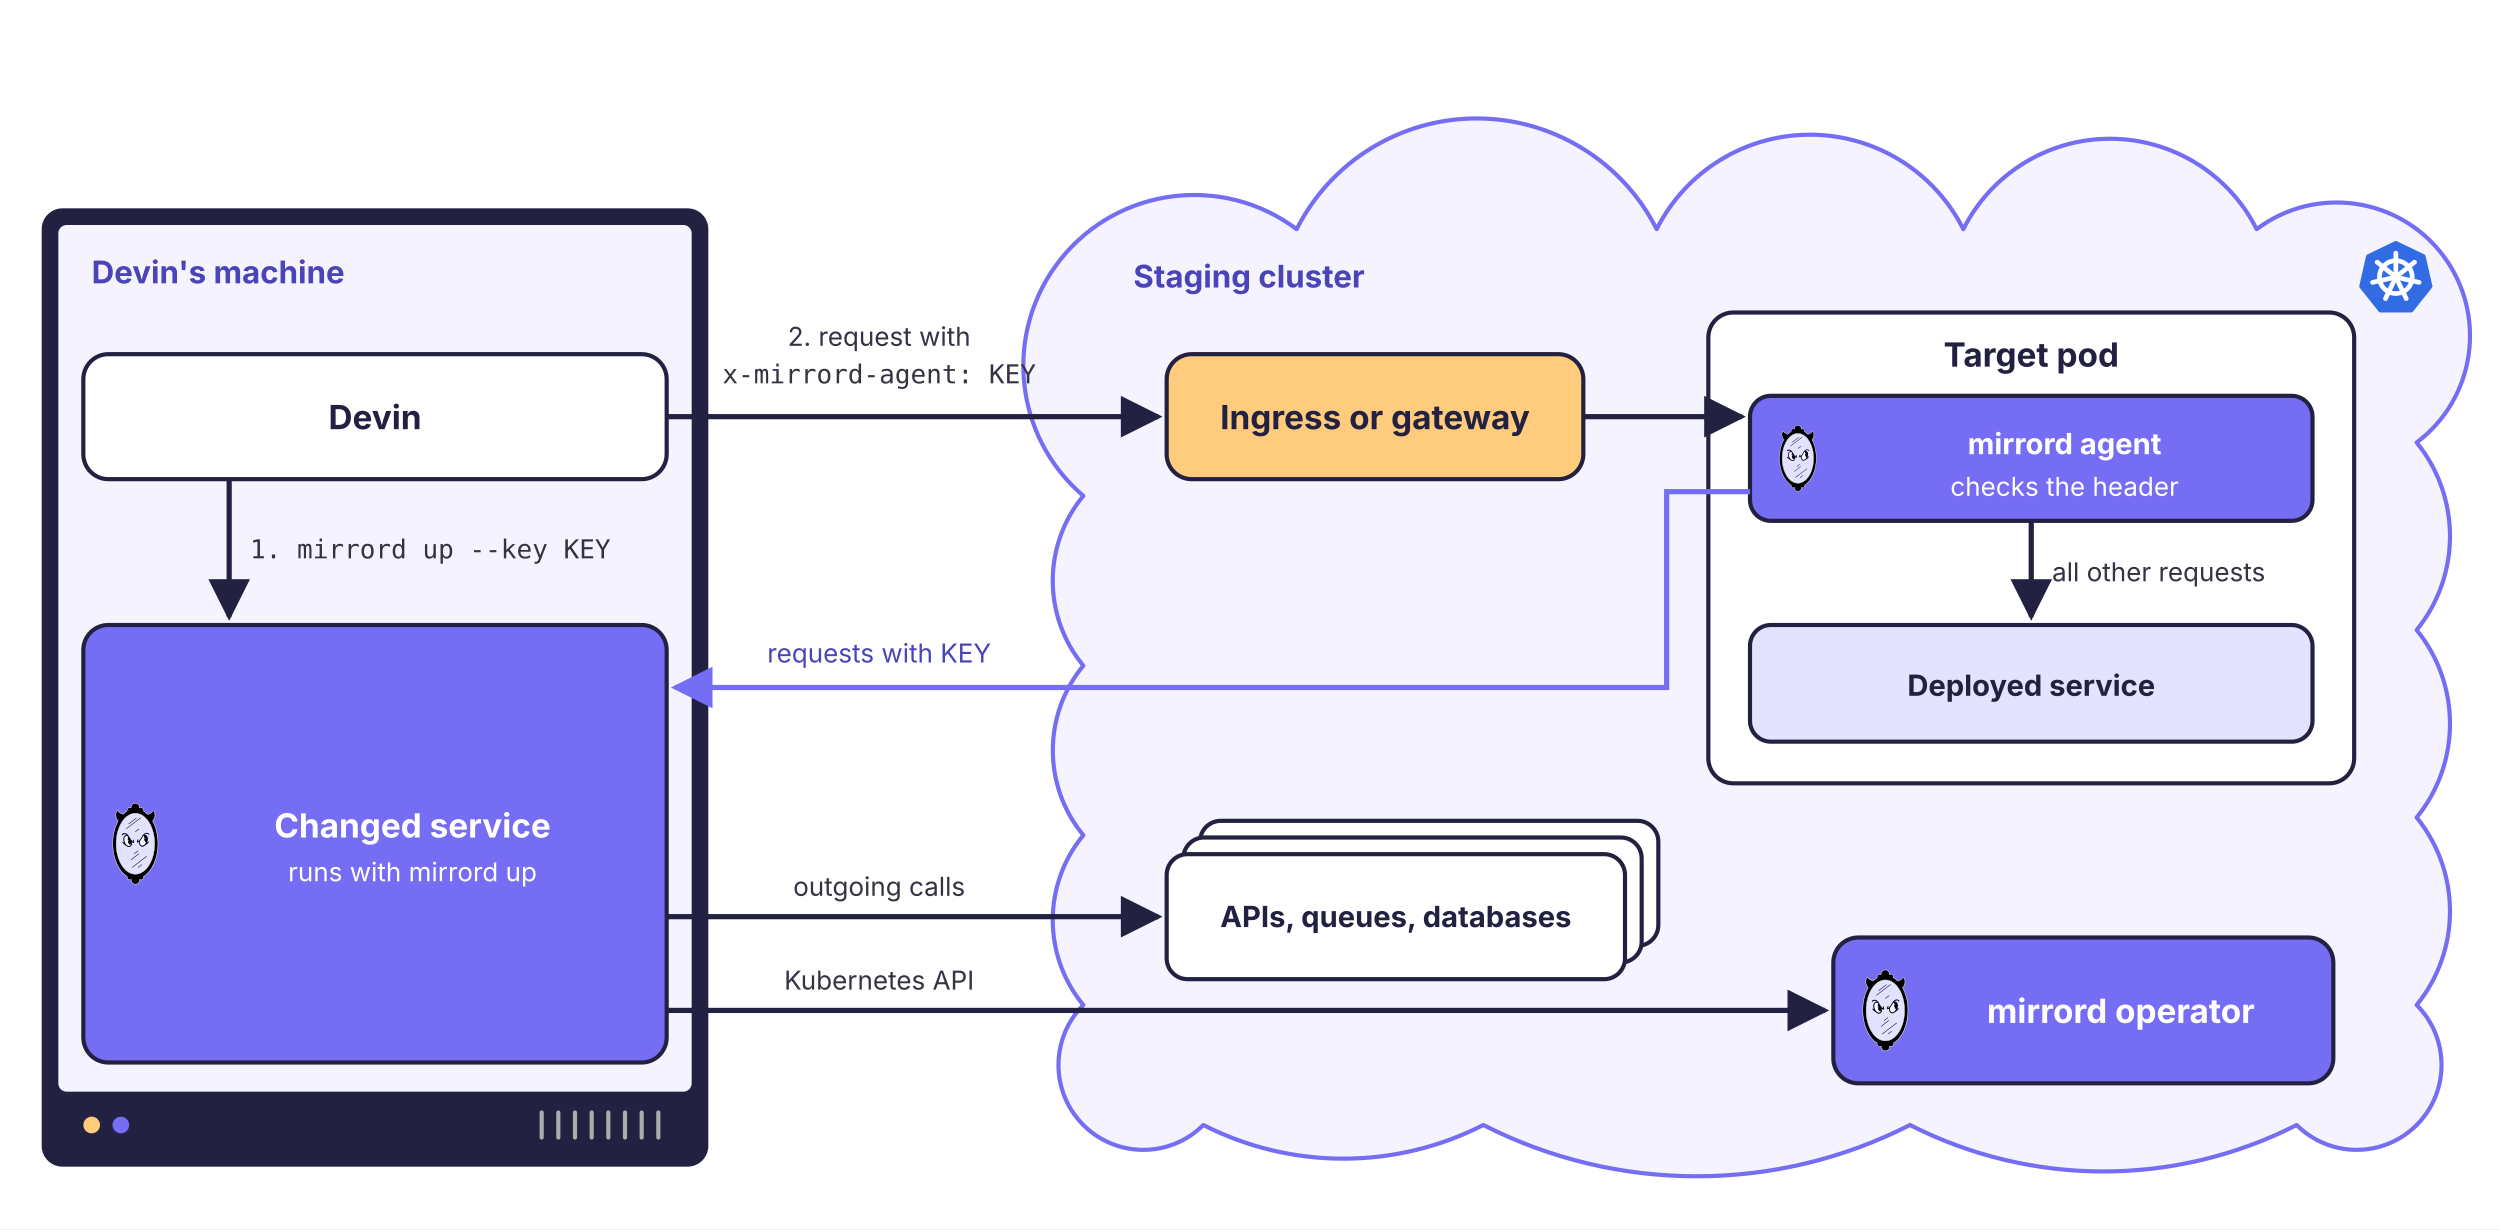
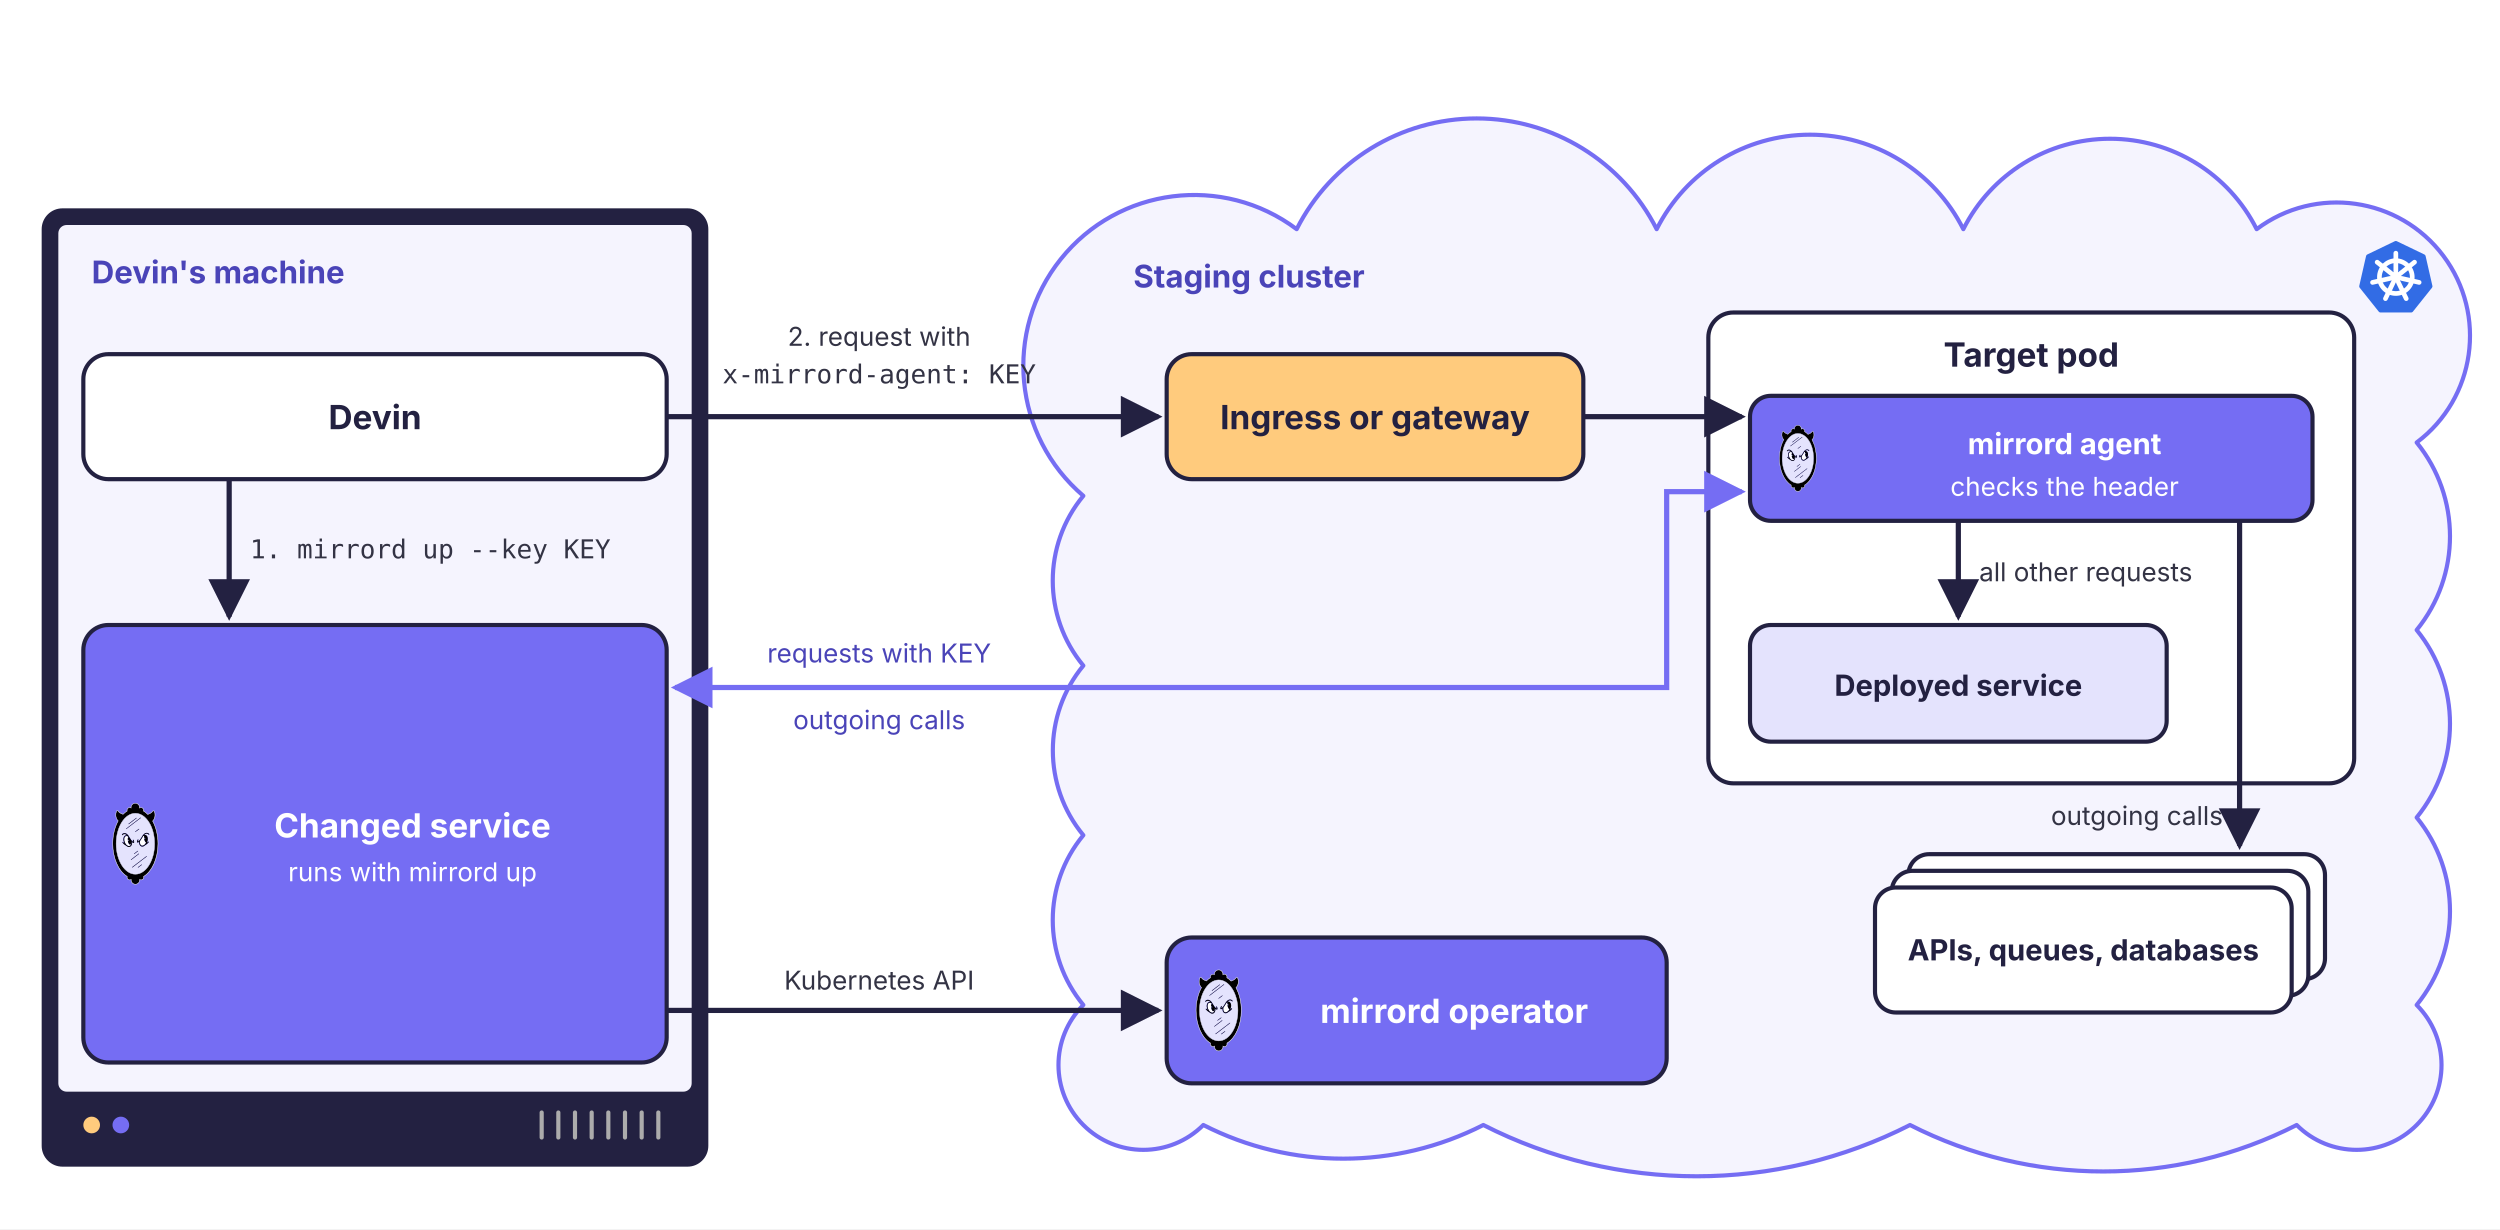
<svg xmlns="http://www.w3.org/2000/svg" viewBox="0 0 1200 590" width="1200" height="590" font-family="Inter, Helvetica, Arial, sans-serif" role="img" aria-labelledby="t d">
  <defs>
    <marker id="arrow" viewBox="0 0 10 10" refX="9" refY="5" markerWidth="8" markerHeight="8" orient="auto-start-reverse">
      <path d="M0 0 L10 5 L0 10 z" fill="#232141" />
    </marker>
    <marker id="arrow-purple" viewBox="0 0 10 10" refX="9" refY="5" markerWidth="8" markerHeight="8" orient="auto-start-reverse">
      <path d="M0 0 L10 5 L0 10 z" fill="#756DF3" />
    </marker>
    <symbol id="k8s" viewBox="0 0 32 32">
      <polygon points="16.00,1.60 27.73,7.25 30.62,19.94 22.51,30.11 9.49,30.11 1.38,19.94 4.27,7.25" fill="#326CE5" stroke="#326CE5" stroke-width="2" stroke-linejoin="round" />
      <g fill="none" stroke="#ffffff" stroke-width="2" stroke-linecap="round">
        <circle cx="16" cy="16" r="7" />
        <line x1="16.00" y1="13.40" x2="16.00" y2="5.80" />
        <line x1="18.03" y1="14.38" x2="23.97" y2="9.64" />
        <line x1="18.53" y1="16.58" x2="25.94" y2="18.27" />
        <line x1="17.13" y1="18.34" x2="20.43" y2="25.19" />
        <line x1="14.87" y1="18.34" x2="11.57" y2="25.19" />
        <line x1="13.47" y1="16.58" x2="6.06" y2="18.27" />
        <line x1="13.97" y1="14.38" x2="8.03" y2="9.64" />
      </g>
      <circle cx="16" cy="16" r="2.4" fill="#ffffff" />
    </symbol>
    <symbol id="mirrord" viewBox="97 61 391 696">
      <path fill="#ffffff" d="M255.6,387c4.1,19.1-0.9,36.1-12,40.5c-8.2,3.2-17.8,0-26.5-8.2c-0.3-0.6-0.9-0.9-1.5-1.2c0,0,0,0-0.3-0.3 c-5.5-5.6-10.5-13.2-14-22c-4.7-11.5-6.1-23.2-4.4-33.5c1.8-9.4,6.1-16.1,12.8-18.8c5.5-2.3,12.5-1.5,19.3,2.6 c1.5,2.3,2.6,4.4,3.8,6.2c-4.1,2.6-6.4,10.3-6.4,20.3l3.2,1.8l11.1,6.5l-12.5,1.5h-0.9c0.3,1.2,0.3,2.3,0.6,3.5 c3.2,17.9,12,31.1,19,29.7c6.4-1.2,9.6-14.4,7.6-30.2C255.3,386.4,255.6,386.7,255.6,387z" />
      <path fill="#ffffff" d="M384,398.4c-3.2,6.8-7.3,12.3-12,17c0,0,0,0-0.3,0c-0.6,0.3-0.9,0.9-1.2,1.2c-8.7,7.9-18.4,11.5-26.5,8.2 c-11.1-4.7-16-21.4-12-40.5c1.5-1.8,3.2-3.8,4.7-5.6c5-6.5,9-13.2,12.8-20l1.2-2.1c1.2-1.8,2-3.8,3.2-5.6c1.2-2.1,2.6-4.4,4.4-7 c3.5-2.1,6.7-3.2,9.9-3.8c-2,4.7-2.3,10.3-2.3,15.3l3.2,1.8l11.1,6.5l-12.5,1.5h-0.9c0.3,1.2,0.3,2.3,0.6,3.8 C370.5,384.6,377.5,397,384,398.4z" />
      <path fill="#E4E3FD" d="M405,391.7c-1.5-1.2-3.8-0.9-5,0.6c-3.2,4.1-7,7.9-11.1,11.5c1.2-2.3,2.6-5,3.5-7.6 c5.3-12.6,6.7-25.8,4.7-37.3c-2.3-12-8.2-20.6-16.9-24.1c-4.1-1.8-8.8-2.1-13.7-1.2c4.4-4.4,10.2-8.5,17.5-10 c8.2-1.5,16.6,1.5,20.4,7.3c1.2,1.5,3.2,2.1,5,0.9c1.5-1.2,2-3.2,0.9-4.7c-5.5-8.2-16.6-12.3-27.4-10c-11.1,2.1-19.3,9.7-24.2,15.6 c-2,2.3-3.8,5-5.5,7.3c-2,2.9-3.5,5.6-5,8.2c-1.2,2.1-2.3,3.8-3.2,5.6l-1.2,2.1c-3.8,6.5-7.6,13.2-12.3,19.1 c-5.8,7.6-11.7,12.9-18.4,16.7c0.6-5,2-9.7,4.4-14.1c0.9-1.8,0.3-3.8-1.5-4.7c-1.7-0.9-3.8-0.3-4.7,1.5c-2.9,5.6-4.7,11.5-5.3,17.6 c0,0.9-0.3,3.5,1.5,5.6c1.2,1.2,2.3,1.8,4.1,1.8c1.5,0,2.9-0.3,4.4-1.5c2.6-1.5,5.3-3.2,7.9-5.3c-1.7,18.5,5,34.1,17.5,39.3 c2.9,1.2,5.8,1.8,8.8,1.8c8.5,0,17.5-4.4,25.4-12c11.4-6.2,21.6-14.4,29.5-24.7C406.7,395.2,406.4,392.8,405,391.7z M292.1,149.1 c90.1,0,163.6,116.6,163.6,259.6s-73.5,259.6-163.6,259.6c-90.4,0-163.6-116.6-163.6-259.6S201.9,149.1,292.1,149.1z M389.5,517.3 c0.9-0.6,0.9-1.8,0.3-2.3c-0.6-0.9-1.8-0.9-2.3-0.3l-122.5,93.7c-0.9,0.6-0.9,1.8-0.3,2.3c0.3,0.3,0.9,0.6,1.5,0.6 c0.3,0,0.9,0,1.2-0.3L389.5,517.3z M346.9,589c0.9-0.6,0.9-1.8,0.3-2.3c-0.6-0.9-1.8-0.9-2.3-0.3l-31.2,23.2 c-0.9,0.6-0.9,1.8-0.3,2.3c0.3,0.6,0.9,0.9,1.5,0.9c0.3,0,0.6-0.3,0.9-0.3L346.9,589z M338.2,189.1c0.9-0.6,0.9-1.8,0.3-2.3 c-0.6-0.9-1.8-0.9-2.3-0.3l-122.5,93.4c-0.9,0.6-0.9,1.8-0.3,2.3c0.3,0.3,0.9,0.6,1.5,0.6c0.3,0,0.9,0,0.9-0.3L338.2,189.1z M324.4,284.5c0.9-0.6,0.9-1.8,0.3-2.3c-0.6-0.9-1.7-0.9-2.3-0.3l-31.2,22.9c-0.9,0.6-0.9,1.8-0.3,2.3c0.3,0.6,0.9,0.6,1.5,0.6 c0.3,0,0.6,0,0.9-0.3L324.4,284.5z M322.7,495.9c0.9-0.6,0.9-1.8,0.3-2.3c-0.6-0.9-1.8-0.9-2.3-0.3l-66.2,50.8 c-0.9,0.6-0.9,1.8-0.3,2.3c0.3,0.3,0.9,0.6,1.5,0.6c0.3,0,0.6,0,0.9-0.3L322.7,495.9z M314.8,472.4c0.9-0.6,0.9-1.8,0.3-2.3 c-0.6-0.9-1.8-0.9-2.3-0.3L281.6,493c-0.9,0.6-0.9,1.8-0.3,2.3c0.3,0.6,0.9,0.9,1.5,0.9c0.3,0,0.9-0.3,0.9-0.3L314.8,472.4z M302.3,190.5c0.9-0.6,0.9-1.8,0.3-2.3c-0.6-0.9-1.7-0.9-2.3-0.3L234,239c-0.9,0.6-0.9,1.8-0.3,2.3c0.3,0.3,0.9,0.6,1.5,0.6 c0.3,0,0.9,0,1.2-0.3L302.3,190.5z M280.1,399.6c1.8-2.1,1.5-4.7,1.5-5.6c-0.6-6.2-2.3-12.3-5-17.9c-0.9-1.8-2.9-2.3-4.7-1.5 c-1.8,0.9-2.3,2.9-1.5,4.7c2.3,4.4,3.8,9.4,4.4,14.1c-6.4-3.8-12.5-9.4-18.4-16.7c-4.7-6.2-8.8-12.9-12.3-19.1l-1.5-2.3 c-1.2-1.8-2-3.8-3.2-5.6c-1.5-2.3-2.9-5.3-5-8.2c0,0,0,0,0-0.3c-1.5-2.3-3.5-5-5.5-7.3c-5-5.9-13.1-13.2-24.2-15.6 c-10.8-2.1-21.9,2.1-27.4,10c-1.2,1.5-0.6,3.8,0.9,4.7c1.5,1.2,3.8,0.6,4.7-0.9c4.1-5.9,12.5-8.8,20.4-7.3 c7.3,1.5,13.1,5.9,17.5,10c-4.7-0.9-9.3-0.3-13.7,1.2c-8.8,3.5-14.6,12-16.9,24.1c-2,11.5-0.3,24.7,4.7,37.3 c1.2,2.6,2.3,5.3,3.5,7.6c-4.1-3.5-7.9-7.3-11.1-11.5c-1.2-1.5-3.5-1.8-5-0.6c-1.5,1.2-1.8,3.5-0.6,5c8.2,10,18.4,18.5,29.5,24.7 c7.9,7.6,16.9,11.7,25.7,11.7c2.9,0,6.1-0.6,8.8-1.8c12.5-5.3,19-20.6,17.5-39.3c2.6,2.1,5,3.8,7.9,5.3c1.5,0.9,2.9,1.2,4.4,1.2 C277.8,401.4,279.2,400.8,280.1,399.6z" />
      <path d="M439.4,215.2c29.5,54,45.5,122.4,45.5,193.8c0,123.6-49,234.9-122.8,279.2c0.6,2.1,1.2,4.4,1.2,6.8 c0,12.3-10.2,22.6-22.5,22.6c-4.4,0-8.8-1.2-12.3-3.5c0.3,1.2,0.3,2.6,0.3,3.8c0,20.3-16.3,36.7-36.5,36.7s-36.5-16.4-36.5-36.7 c0-1.2,0-2.6,0.3-3.8c-3.5,2.3-7.9,3.5-12.3,3.5c-12.3,0-22.5-10-22.5-22.6c0-2.3,0.3-4.7,1.2-6.8C148.6,643.6,99.3,532.3,99.3,409 c0-71.9,16.3-140.9,46.4-195.3c-1.5-0.9-2.3-2.1-3.5-3.2c-9.9-11.2-15.5-26.4-16.9-42.6c-0.6-11.5,0.9-23.2,5-33.8 c0.6-1.8,2.6-6.8,7.6-7.3c5.3-0.6,8.5,3.8,11.4,7.9c1.2,1.5,2.3,2.9,2.9,3.8c5.5,5.3,12.5,9.7,21.6,13.8c4.4,2.1,9,3.8,13.4,5.3 c11.1-11.2,22.8-20.6,35-27.9c-0.6-2.3-1.2-4.4-1.2-6.8c0-12.3,10.2-22.6,22.5-22.6c4.4,0,8.8,1.2,12.3,3.5c0-1.2-0.3-2.6-0.3-3.8 c0-20.3,16.3-36.7,36.5-36.7c20.1,0,36.5,16.4,36.5,36.7c0,1.2,0,2.6-0.3,3.8c3.5-2.3,7.9-3.5,12.3-3.5c12.5,0,22.5,10.3,22.5,22.6 c0,2.3-0.3,4.7-1.2,6.8c12.5,7.6,24.8,17.3,36.2,29.1c4.7-1.5,9-3.2,13.7-5.3c9-4.1,16-8.5,21.6-13.8c0.9-0.9,2-2.3,2.9-3.8 c2.9-4.1,6.1-8.5,11.4-7.9c5,0.6,7,5.6,7.6,7.3c4.1,10.6,5.5,22.3,4.7,33.8c-1.2,15.9-7,31.4-16.9,42.6 C442.3,212.6,441.1,214,439.4,215.2z M455.7,409c0-143.3-73.5-259.6-163.6-259.6c-90.4,0-163.6,116.6-163.6,259.6 c0,143,73.5,259.6,163.6,259.6C382.5,668.6,455.7,552,455.7,409z" />
      <path fill="#ffffff" d="M292.4,756.6c-21.2,0-38.5-17.4-38.5-38.7c0-0.1,0-0.2,0-0.3c-3,1.3-6.5,2-10,2c-13.5,0-24.5-11-24.5-24.6 c0-2.2,0.2-4.2,0.7-5.9c-36.1-22.2-66.8-60.3-88.9-110.2C109,528.5,97.3,469.7,97.3,409c0-71.5,16.3-140.6,45.8-194.7 c-0.6-0.5-1.1-1-1.5-1.5c-0.3-0.3-0.5-0.6-0.8-0.8l-0.1-0.1c-9.7-10.9-15.9-26.4-17.4-43.7c-0.6-12.5,1.1-24.4,5.1-34.7 c0.8-2.3,3.2-7.9,9.2-8.6c6.5-0.7,10.4,4.7,13.2,8.7c1.1,1.4,2.2,2.8,2.9,3.7c5.3,5,11.9,9.2,20.9,13.3c3.5,1.7,7.6,3.3,12.1,4.8 c10.7-10.7,21.9-19.6,33.2-26.5c-0.5-1.9-0.9-3.7-0.9-5.8c0-13.3,11.2-24.6,24.5-24.6c3.5,0,6.9,0.7,10,2c0-0.1,0-0.2,0-0.3 c0-21.3,17.3-38.7,38.5-38.7c21.2,0,38.5,17.4,38.5,38.7c0,0.1,0,0.2,0,0.3c3-1.3,6.5-2,10-2c13.5,0,24.5,11,24.5,24.6 c0,2.2-0.2,4.2-0.7,5.9c12.2,7.6,23.8,16.9,34.3,27.6c3.7-1.2,7.6-2.7,12.3-4.8c9-4.1,15.7-8.4,21-13.4c0.7-0.7,1.8-2,2.6-3.4 l0.1-0.1c2.8-4,6.7-9.5,13.2-8.8c6,0.7,8.5,6.3,9.3,8.7c4,10.4,5.7,22.4,4.8,34.5c-1.2,16.6-7.5,32.4-17.2,43.5c-0.4,1-1.3,2-2.4,3 c29,53.9,44.9,122.4,44.9,193.3c0,60.9-11.7,119.7-33.9,170.2c-22,49.9-52.6,87.9-88.6,110c0.5,1.9,0.8,3.8,0.8,5.8 c0,13.3-11.2,24.6-24.5,24.6c-3.5,0-6.9-0.7-10-2c0,0.1,0,0.2,0,0.3C330.8,739.2,313.6,756.6,292.4,756.6z M259.4,709.5l-1.2,5 c-0.2,0.9-0.2,2.3-0.2,3.3c0,19.1,15.5,34.7,34.5,34.7s34.5-15.6,34.5-34.7c0-1.1,0-2.4-0.2-3.3l-1.2-5l4.3,2.9 c3.1,2.1,7,3.2,11.1,3.2c11.1,0,20.5-9.4,20.5-20.6c0-2.1-0.5-4.2-1.1-6.2l-0.4-1.5l1.3-0.8c72.9-43.8,121.8-155.3,121.8-277.5 c0-70.8-16.1-139.3-45.3-192.8l-0.9-1.6l1.5-1c1.6-1.1,2.3-2.2,2.4-2.5l0.1-0.4l0.3-0.3c9.3-10.4,15.2-25.5,16.4-41.4 c0.9-11.6-0.7-22.9-4.5-32.9c-0.6-1.7-2.3-5.6-6-6.1c-3.8-0.4-6.3,2.6-9.5,7c-0.9,1.5-2.1,3-3.2,4.1c-5.7,5.4-12.7,9.9-22.2,14.2 c-5.4,2.4-9.7,4-13.9,5.4l-1.2,0.4l-0.9-0.9c-10.9-11.3-23-21-35.8-28.8l-1.5-0.9l0.7-1.6c0.7-1.6,1-3.5,1-6 c0-11.4-9.2-20.6-20.5-20.6c-4.1,0-8.1,1.1-11.1,3.2l-4.3,2.9l1.2-5c0.2-0.9,0.2-2.3,0.2-3.3c0-19.1-15.5-34.7-34.5-34.7 c-19,0-34.5,15.6-34.5,34.7c0,0.5,0.1,1.1,0.1,1.7c0.1,0.7,0.2,1.4,0.2,2.1v3.8l-3.1-2.1c-3.1-2.1-7-3.2-11.1-3.2 c-11.1,0-20.5,9.4-20.5,20.6c0,1.9,0.4,3.6,0.9,5.6l0.5,2.1l-1.3,0.8c-11.8,7.1-23.5,16.4-34.6,27.6l-0.9,0.9l-1.2-0.4 c-5.1-1.7-9.7-3.5-13.6-5.4c-9.5-4.3-16.5-8.8-22.1-14.2l-0.2-0.2l-0.1-0.2c-0.5-0.8-1.7-2.2-2.8-3.6l-0.1-0.1 c-3.1-4.4-5.7-7.5-9.5-7.1c-3.7,0.4-5.4,4.3-5.9,6c-3.8,9.8-5.5,21.2-4.9,33c1.5,16.4,7.3,31.1,16.4,41.3c0.3,0.3,0.6,0.6,0.9,0.9 c0.7,0.8,1.4,1.5,2.2,2l1.6,1l-0.9,1.7c-29.7,53.8-46.1,122.8-46.1,194.3c0,121.9,49.2,233.4,122.4,277.5l1.5,0.9l-0.7,1.6 c-0.7,1.6-1,3.5-1,6c0,11.4,9.2,20.6,20.5,20.6c4.1,0,8.1-1.1,11.1-3.2L259.4,709.5z M292.1,670.6c-91.3,0-165.6-117.3-165.6-261.6 s74.3-261.6,165.6-261.6c91.3,0,165.6,117.3,165.6,261.6S383.4,670.6,292.1,670.6z M292.1,151.4c-89.1,0-161.6,115.5-161.6,257.6 c0,68.8,16.9,133.5,47.7,182.3c30.6,48.5,71,75.2,113.9,75.2c89.1,0,161.6-115.5,161.6-257.6C453.7,267,381.2,151.4,292.1,151.4z" />
      <path d="M344.9,586.3c0.9-0.6,1.7-0.3,2.3,0.3c0.6,0.9,0.3,1.8-0.3,2.3l-31.2,23.2c-0.3,0.3-0.6,0.3-0.9,0.3 c-0.6,0-1.2-0.3-1.5-0.9c-0.6-0.9-0.3-1.8,0.3-2.3L344.9,586.3z" />
      <path d="M372,415.5c4.4-4.4,8.5-10.3,12-17c-6.4-1.8-13.4-13.8-16.3-29.7c-0.3-1.2-0.6-2.3-0.6-3.8h0.9l12.5-1.5l-11.1-6.5 l-3.2-1.8c0-5,0.3-10.6,2.3-15.3c-3.2,0.6-6.7,1.8-9.9,3.8c-1.8,2.3-3.2,5-4.4,7c-1.2,2.1-2.3,3.8-3.2,5.6l-1.2,2.1 c-3.8,6.5-7.9,13.5-12.8,20c-1.5,2.1-3.2,3.8-4.7,5.6c-4.1,19.1,0.9,35.8,12,40.5c8.2,3.2,17.8-0.3,26.5-8.2 C370.8,416.3,371.4,415.8,372,415.5z M410.5,326.8c1.2,1.5,0.9,3.8-0.9,4.7c-1.5,1.2-3.8,0.9-5-0.9c-4.1-5.9-12.5-8.8-20.4-7.3 c-7.3,1.5-13.1,5.9-17.5,10c4.7-0.9,9.3-0.3,13.7,1.2c8.8,3.5,14.9,12,16.9,24.1c2,11.5,0.3,24.7-4.7,37.3 c-1.2,2.6-2.3,5.3-3.5,7.6c4.1-3.5,7.9-7.3,11.1-11.5c1.2-1.5,3.5-1.8,5-0.6c1.5,1.2,1.7,3.5,0.6,5c-8.2,10.3-18.4,18.5-29.5,24.7 c-7.9,7.6-16.9,12-25.4,12c-3.2,0-6.1-0.6-8.8-1.8c-12.5-5.3-19-20.6-17.5-39.3c-2.6,2.1-5.3,3.8-7.9,5.3c-1.5,0.9-3.2,1.5-4.4,1.5 c-1.5,0-2.9-0.6-4.1-1.8c-1.7-2.1-1.5-4.7-1.5-5.6c0.6-6.2,2.3-12,5.3-17.6c0.9-1.8,2.9-2.3,4.7-1.5c1.8,0.9,2.3,2.9,1.5,4.7 c-2.3,4.4-3.8,9.4-4.4,14.1c6.4-3.8,12.5-9.4,18.4-16.7c4.7-6.2,8.8-12.6,12.3-19.1l1.2-2.1c1.2-2.1,2.3-3.8,3.2-5.6 c1.5-2.3,2.9-5.3,5-8.2c1.8-2.3,3.5-5,5.5-7.3c5-5.9,13.4-13.2,24.2-15.6C393.9,314.5,405,318.6,410.5,326.8z" />
      <path d="M324.4,284.5l-31.5,23.2c-0.3,0.3-0.6,0.3-0.9,0.3c-0.6,0-1.2-0.3-1.5-0.6c-0.6-0.9-0.3-1.8,0.3-2.3l31.2-23.2 c0.9-0.6,1.7-0.3,2.3,0.3C325.6,282.7,325.3,283.9,324.4,284.5z" />
      <path d="M312.8,469.5c0.9-0.6,1.8-0.3,2.3,0.3c0.6,0.9,0.3,1.8-0.3,2.3l-31.2,23.2c-0.3,0.3-0.6,0.3-0.9,0.3 c-0.6,0-1.2-0.3-1.5-0.9c-0.6-0.9-0.3-1.8,0.3-2.3L312.8,469.5z" />
      <path d="M387.5,514.7c0.9-0.6,1.8-0.3,2.3,0.3c0.6,0.9,0.3,1.8-0.3,2.3L267,611c-0.3,0.3-0.6,0.3-1.2,0.3c-0.6,0-1.2-0.3-1.5-0.6 c-0.6-0.9-0.6-1.8,0.3-2.3L387.5,514.7z" />
      <path d="M320.7,493c0.9-0.6,1.8-0.3,2.3,0.3c0.6,0.9,0.6,1.8-0.3,2.3l-66.2,51.1c-0.3,0.3-0.6,0.3-0.9,0.3c-0.6,0-1.2-0.3-1.5-0.6 c-0.6-0.9-0.6-1.8,0.3-2.3L320.7,493z" />
      <path d="M300.2,187.9c0.9-0.6,1.7-0.3,2.3,0.3c0.6,0.9,0.6,1.8-0.3,2.3l-65.9,51.1c-0.3,0.3-0.6,0.3-1.2,0.3 c-0.6,0-0.9-0.3-1.5-0.6c-0.6-0.9-0.3-1.8,0.3-2.3L300.2,187.9z" />
      <path d="M213.6,279.8l122.5-93.7c0.6-0.6,1.8-0.3,2.3,0.3c0.6,0.9,0.3,1.8-0.3,2.3l-122.5,93.7c-0.3,0.3-0.6,0.3-0.9,0.3 c-0.6,0-1.2-0.3-1.5-0.6C212.7,281.6,212.7,280.4,213.6,279.8z" />
      <path d="M243.9,427.5c11.1-4.4,16-21.4,12-40.5c-0.3-0.3-0.6-0.6-0.9-0.9c2,15.9-1.2,29.1-7.6,30.2c-7.3,1.5-15.8-12-19-29.7 c-0.3-1.2-0.3-2.3-0.6-3.5h0.9l12.5-1.5l-11.1-6.5l-3.2-1.8c0-10,2.3-17.6,6.4-20.3c-1.2-2.1-2.3-4.1-3.8-6.2 c-7-4.1-13.7-5-19.3-2.6c-6.4,2.6-11.1,9.4-12.8,18.8c-1.8,10-0.3,22,4.4,33.5c3.5,8.8,8.5,16.4,14,22c0,0,0.3,0,0.3,0.3 c0.6,0.3,1.2,0.9,1.5,1.2C225.9,427.2,235.8,430.7,243.9,427.5z M204.9,319.1c11.1,2.1,19.3,9.7,24.2,15.6c2,2.3,3.8,5,5.5,7.3 c0,0,0,0,0,0.3c2,2.9,3.5,5.6,5,8.2c1.2,1.8,2,3.5,3.2,5.6l1.5,2.3c3.8,6.5,7.6,12.9,12.3,19.1c5.8,7.3,11.7,12.9,18.4,16.7 c-0.6-5-2-9.7-4.4-14.1c-0.9-1.8-0.3-3.8,1.5-4.7c1.8-0.9,3.8-0.3,4.7,1.5c2.9,5.6,4.7,11.5,5,17.9c0,0.9,0.3,3.5-1.5,5.6 c-1.2,1.2-2.6,1.8-4.1,1.8c-1.5,0-2.9-0.6-4.4-1.2c-2.6-1.5-5.3-3.2-7.9-5.3c1.7,18.5-5,34.1-17.5,39.3c-2.9,1.2-5.8,1.8-8.8,1.8 c-8.5,0-17.5-4.4-25.7-11.7c-11.4-6.2-21.6-14.7-29.5-24.7c-1.2-1.5-0.9-3.8,0.6-5c1.5-1.2,3.8-0.9,5,0.6c3.2,4.1,7,7.9,11.1,11.5 c-1.2-2.3-2.6-5-3.5-7.6c-5-12.6-6.7-25.8-4.7-37.3c2-12,8.2-20.6,16.9-24.1c4.1-1.8,8.8-2.1,13.7-1.2c-4.4-4.4-10.2-8.8-17.5-10 c-8.2-1.5-16.6,1.5-20.4,7.3c-1.2,1.5-3.2,2.1-4.7,0.9c-1.5-1.2-2-3.2-0.9-4.7C183,320.9,194.1,317.1,204.9,319.1z" />
    </symbol>
  </defs>
  <rect x="0" y="0" width="1200" height="590" fill="#ffffff" />
  <rect x="20" y="100" width="320" height="460" rx="10" fill="#232141" />
  <rect x="28" y="108" width="304" height="416" rx="4" fill="#F5F4FE" />
  <rect x="28" y="528" width="304" height="24" rx="4" fill="#232141" />
  <circle cx="44" cy="540" r="4" fill="#FFCB7D" />
  <circle cx="58" cy="540" r="4" fill="#756DF3" />
  <line x1="260" y1="534" x2="260" y2="546" stroke="#ACACAC" stroke-width="2" stroke-linecap="round" />
  <line x1="268" y1="534" x2="268" y2="546" stroke="#ACACAC" stroke-width="2" stroke-linecap="round" />
  <line x1="276" y1="534" x2="276" y2="546" stroke="#ACACAC" stroke-width="2" stroke-linecap="round" />
  <line x1="284" y1="534" x2="284" y2="546" stroke="#ACACAC" stroke-width="2" stroke-linecap="round" />
  <line x1="292" y1="534" x2="292" y2="546" stroke="#ACACAC" stroke-width="2" stroke-linecap="round" />
  <line x1="300" y1="534" x2="300" y2="546" stroke="#ACACAC" stroke-width="2" stroke-linecap="round" />
  <line x1="308" y1="534" x2="308" y2="546" stroke="#ACACAC" stroke-width="2" stroke-linecap="round" />
  <line x1="316" y1="534" x2="316" y2="546" stroke="#ACACAC" stroke-width="2" stroke-linecap="round" />
  <text x="44" y="136" font-size="15" font-weight="700" fill="#4a44b8">Devin's machine</text>
  <rect x="40" y="170" width="280" height="60" rx="12" fill="#ffffff" stroke="#232141" stroke-width="2" />
  <text x="180.0" y="206" font-size="16" font-weight="700" fill="#232141" text-anchor="middle">Devin</text>
  <rect x="40" y="300" width="280" height="210" rx="12" fill="#756DF3" stroke="#232141" stroke-width="2" />
  <use href="#mirrord" x="54" y="385" width="22" height="40" />
  <text x="198.0" y="402" font-size="16" font-weight="700" fill="#ffffff" text-anchor="middle">Changed service</text>
  <text x="198.0" y="423" font-size="12.5" fill="#ffffff" text-anchor="middle">runs with mirrord up</text>
  <path d="M520.0 482.4 A63.9 63.9 0 0 1 520.0 400.9 A63.9 63.9 0 0 1 520.0 319.5 A63.9 63.9 0 0 1 520.0 238.0 A82.0 82.0 0 0 1 622.4 110.0 A96.8 96.8 0 0 1 795.2 110.0 A82.4 82.4 0 0 1 942.4 110.0 A78.8 78.8 0 0 1 1083.2 110.0 A64.0 64.0 0 0 1 1160.0 212.4 A71.3 71.3 0 0 1 1160.0 302.4 A71.3 71.3 0 0 1 1160.0 392.4 A71.3 71.3 0 0 1 1160.0 482.4 A40.7 40.7 0 0 1 1102.4 540.0 A204.2 204.2 0 0 1 916.8 540.0 A225.3 225.3 0 0 1 712.0 540.0 A147.8 147.8 0 0 1 577.6 540.0 A40.7 40.7 0 0 1 520.0 482.4 Z" fill="#F5F4FE" stroke="#756DF3" stroke-width="2" stroke-linejoin="round" />
  <text x="544" y="138" font-size="15" font-weight="700" fill="#4a44b8">Staging cluster</text>
  <rect x="560" y="170" width="200" height="60" rx="12" fill="#FFCB7D" stroke="#232141" stroke-width="2" />
  <text x="660.0" y="206" font-size="16" font-weight="700" fill="#232141" text-anchor="middle">Ingress or gateway</text>
  <rect x="820" y="150" width="310" height="226" rx="12" fill="#ffffff" stroke="#232141" stroke-width="2" />
  <text x="975" y="176" font-size="16" font-weight="700" fill="#232141" text-anchor="middle">Target pod</text>
  <rect x="840" y="190" width="270" height="60" rx="10" fill="#756DF3" stroke="#232141" stroke-width="2" />
  <use href="#mirrord" x="854" y="204" width="18" height="32" />
  <text x="991.0" y="218" font-size="14" font-weight="700" fill="#ffffff" text-anchor="middle">mirrord agent</text>
  <text x="991.0" y="238" font-size="12.5" fill="#ffffff" text-anchor="middle">checks the header</text>
-   <rect x="840" y="300" width="270" height="56" rx="10" fill="#E4E3FD" stroke="#232141" stroke-width="2" />
-   <text x="975.0" y="334" font-size="14" font-weight="700" fill="#232141" text-anchor="middle">Deployed service</text>
-   <rect x="576" y="394" width="220" height="60" rx="10" fill="#ffffff" stroke="#232141" stroke-width="2" />
-   <rect x="568" y="402" width="220" height="60" rx="10" fill="#ffffff" stroke="#232141" stroke-width="2" />
-   <rect x="560" y="410" width="220" height="60" rx="10" fill="#ffffff" stroke="#232141" stroke-width="2" />
-   <text x="670" y="445" font-size="14" font-weight="700" fill="#232141" text-anchor="middle">APIs, queues, databases</text>
-   <rect x="880" y="450" width="240" height="70" rx="12" fill="#756DF3" stroke="#232141" stroke-width="2" />
-   <use href="#mirrord" x="894" y="465" width="22" height="40" />
-   <text x="1018.0" y="491" font-size="16" font-weight="700" fill="#ffffff" text-anchor="middle">mirrord operator</text>
+   <rect x="840" y="300" width="200" height="56" rx="10" fill="#E4E3FD" stroke="#232141" stroke-width="2" />
+   <text x="940.0" y="334" font-size="14" font-weight="700" fill="#232141" text-anchor="middle">Deployed service</text>
+   <rect x="916" y="410" width="200" height="60" rx="10" fill="#ffffff" stroke="#232141" stroke-width="2" />
+   <rect x="908" y="418" width="200" height="60" rx="10" fill="#ffffff" stroke="#232141" stroke-width="2" />
+   <rect x="900" y="426" width="200" height="60" rx="10" fill="#ffffff" stroke="#232141" stroke-width="2" />
+   <text x="1000" y="461" font-size="14" font-weight="700" fill="#232141" text-anchor="middle">APIs, queues, databases</text>
+   <rect x="560" y="450" width="240" height="70" rx="12" fill="#756DF3" stroke="#232141" stroke-width="2" />
+   <use href="#mirrord" x="574" y="465" width="22" height="40" />
+   <text x="698.0" y="491" font-size="16" font-weight="700" fill="#ffffff" text-anchor="middle">mirrord operator</text>
  <line x1="110" y1="230" x2="110" y2="296" stroke="#232141" stroke-width="2.5" marker-end="url(#arrow)" />
  <text x="120" y="268" font-size="12.5" fill="#333344" text-anchor="start" font-family="Menlo, Consolas, monospace">1. mirrord up --key KEY</text>
  <line x1="320" y1="200" x2="556" y2="200" stroke="#232141" stroke-width="2.5" marker-end="url(#arrow)" />
  <text x="422" y="166" font-size="12.5" fill="#333344" text-anchor="middle">2. request with</text>
  <text x="422" y="184" font-size="12.5" fill="#333344" text-anchor="middle" font-family="Menlo, Consolas, monospace">x-mirrord-agent: KEY</text>
  <line x1="760" y1="200" x2="836" y2="200" stroke="#232141" stroke-width="2.5" marker-end="url(#arrow)" />
-   <line x1="975" y1="250" x2="975" y2="296" stroke="#232141" stroke-width="2.5" marker-end="url(#arrow)" />
-   <text x="985" y="279" font-size="12.5" fill="#333344" text-anchor="start">all other requests</text>
-   <polyline points="840,236 800,236 800,330 324,330" fill="none" stroke="#756DF3" stroke-width="2.5" marker-end="url(#arrow-purple)" />
+   <line x1="940" y1="250" x2="940" y2="296" stroke="#232141" stroke-width="2.5" marker-end="url(#arrow)" />
+   <text x="950" y="279" font-size="12.5" fill="#333344" text-anchor="start">all other requests</text>
+   <polyline points="836,236 800,236 800,330 324,330" fill="none" stroke="#756DF3" stroke-width="2.5" marker-start="url(#arrow-purple)" marker-end="url(#arrow-purple)" />
  <text x="422" y="318" font-size="12.5" fill="#4a44b8" text-anchor="middle">requests with KEY</text>
-   <line x1="320" y1="440" x2="556" y2="440" stroke="#232141" stroke-width="2.5" marker-end="url(#arrow)" />
-   <text x="422" y="430" font-size="12.5" fill="#333344" text-anchor="middle">outgoing calls</text>
-   <line x1="320" y1="485" x2="876" y2="485" stroke="#232141" stroke-width="2.5" marker-end="url(#arrow)" />
+   <text x="422" y="350" font-size="12.5" fill="#4a44b8" text-anchor="middle">outgoing calls</text>
+   <line x1="1075" y1="250" x2="1075" y2="406" stroke="#232141" stroke-width="2.5" marker-end="url(#arrow)" />
+   <text x="1067" y="396" font-size="12.5" fill="#333344" text-anchor="end">outgoing calls</text>
+   <line x1="320" y1="485" x2="556" y2="485" stroke="#232141" stroke-width="2.5" marker-end="url(#arrow)" />
  <text x="422" y="475" font-size="12.5" fill="#333344" text-anchor="middle">Kubernetes API</text>
  <use href="#k8s" x="1132" y="115" width="36" height="36" />
</svg>
